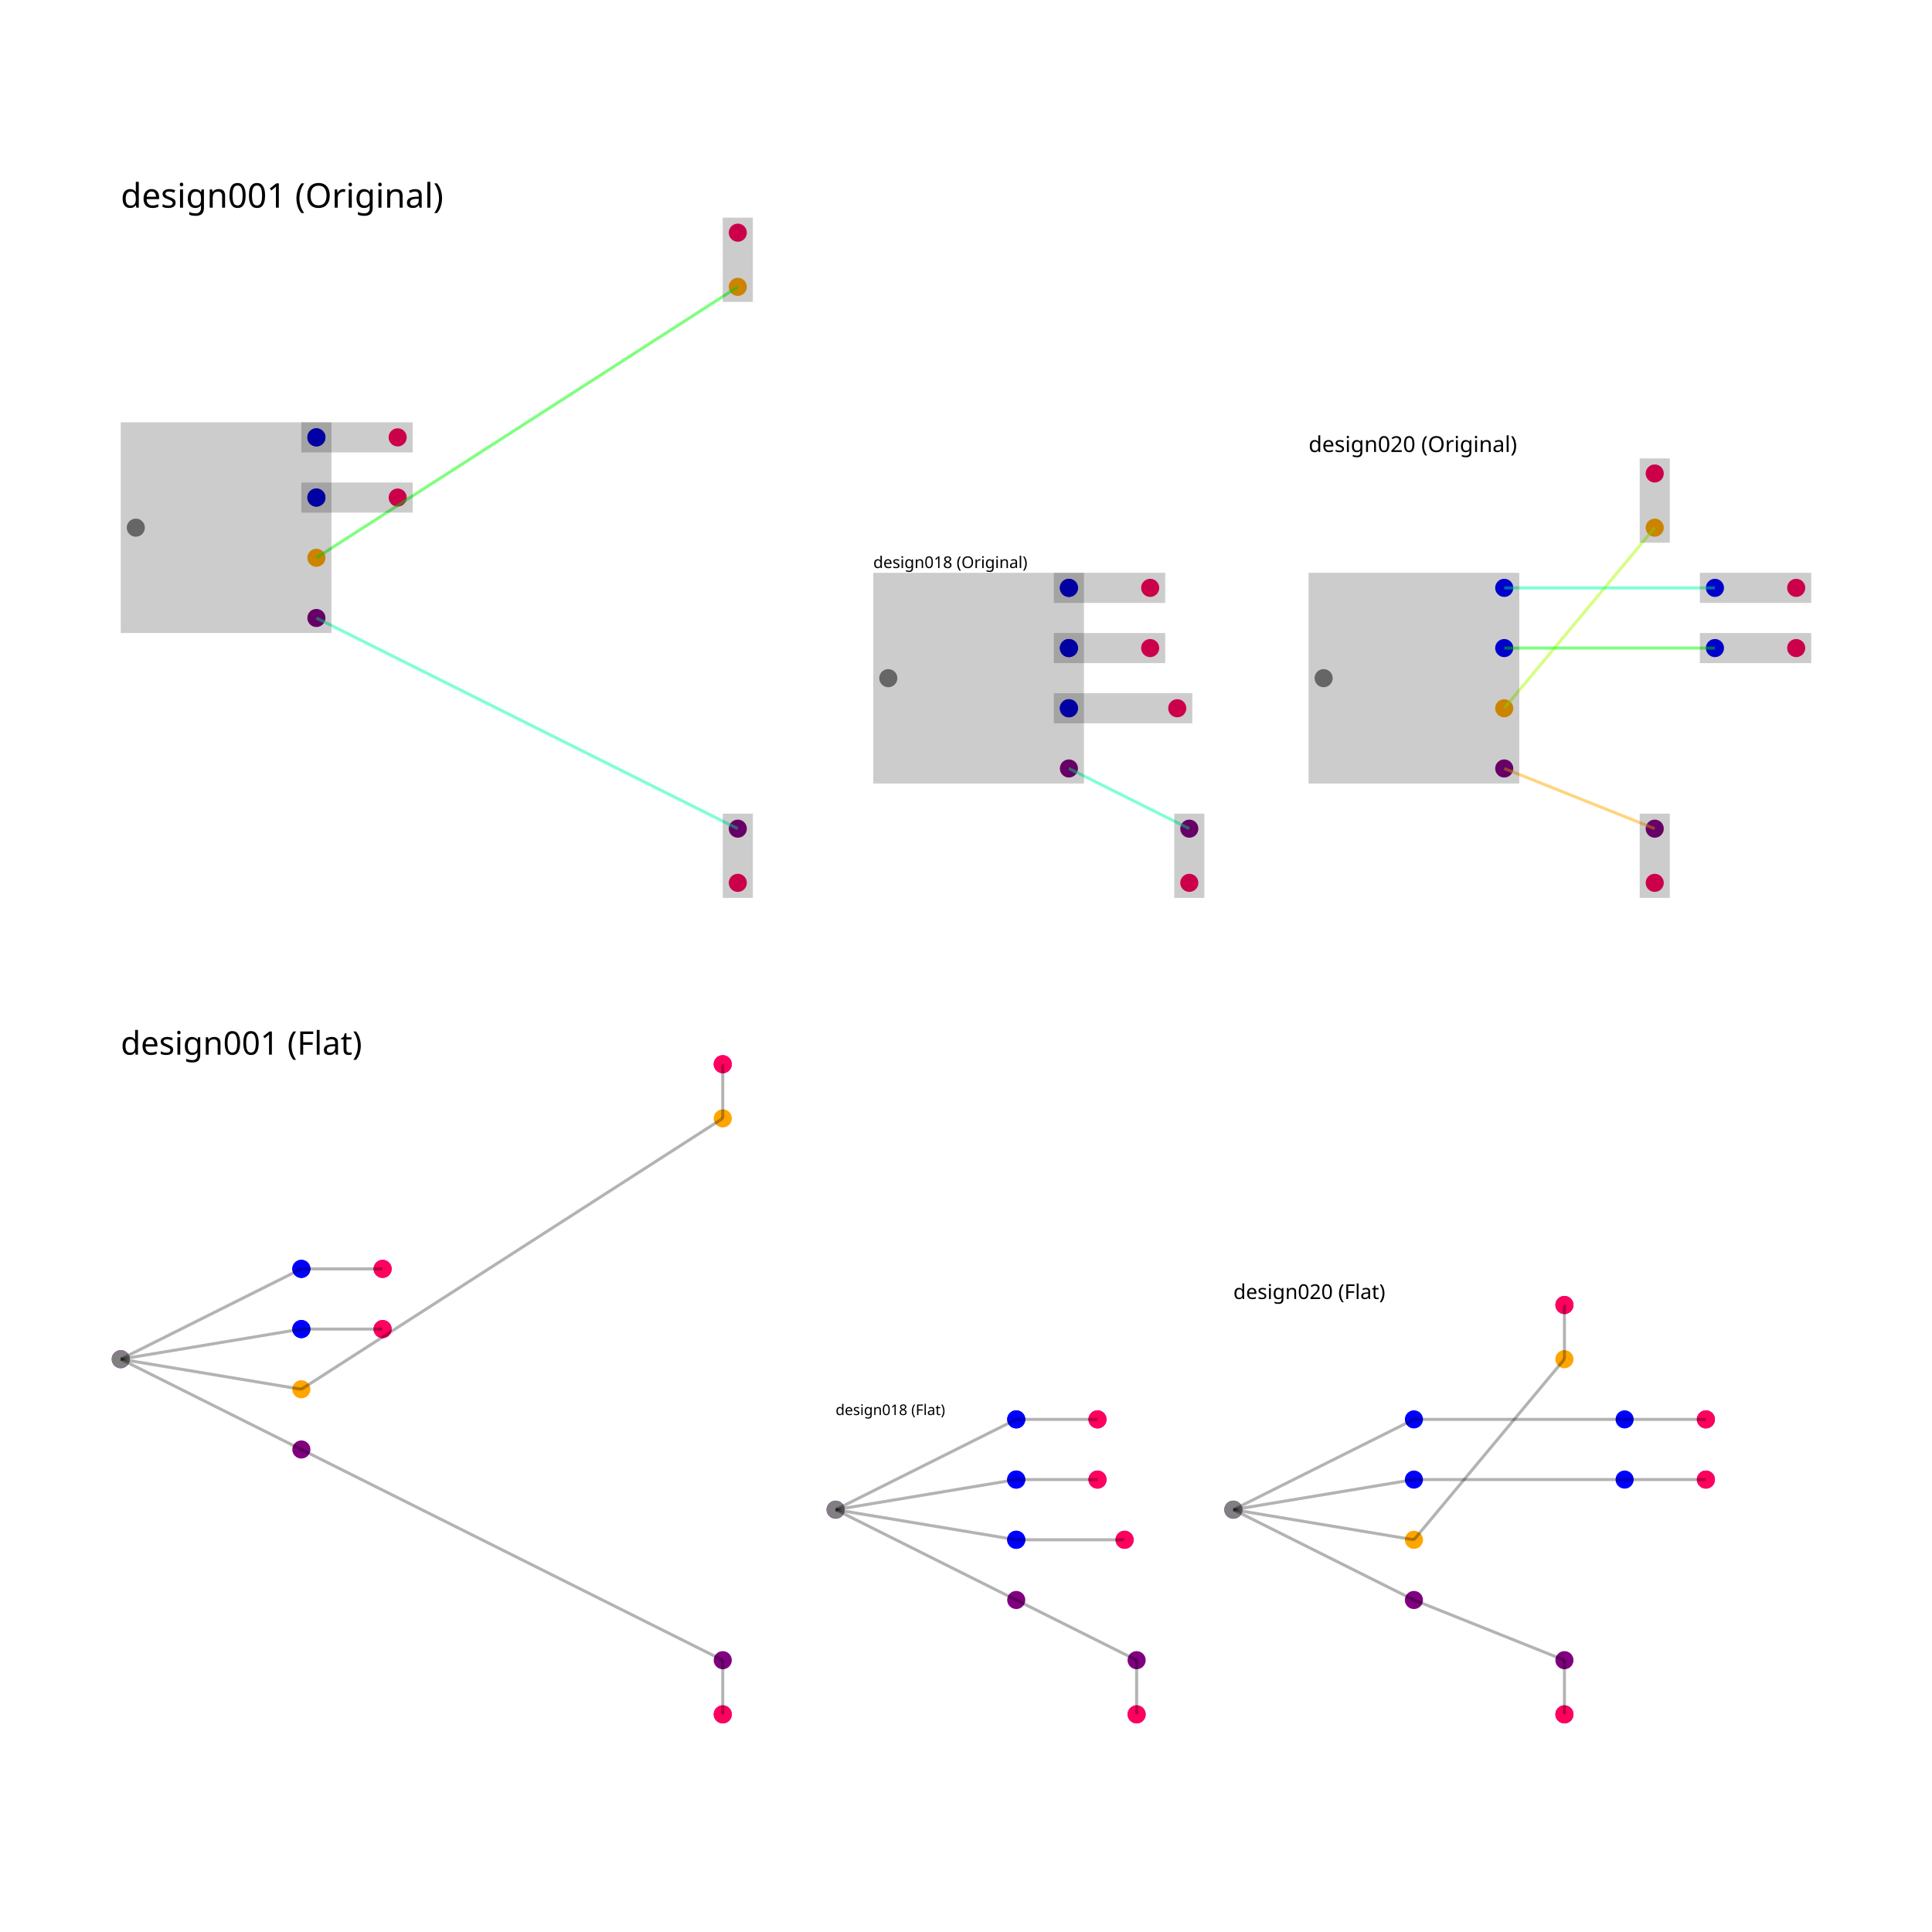
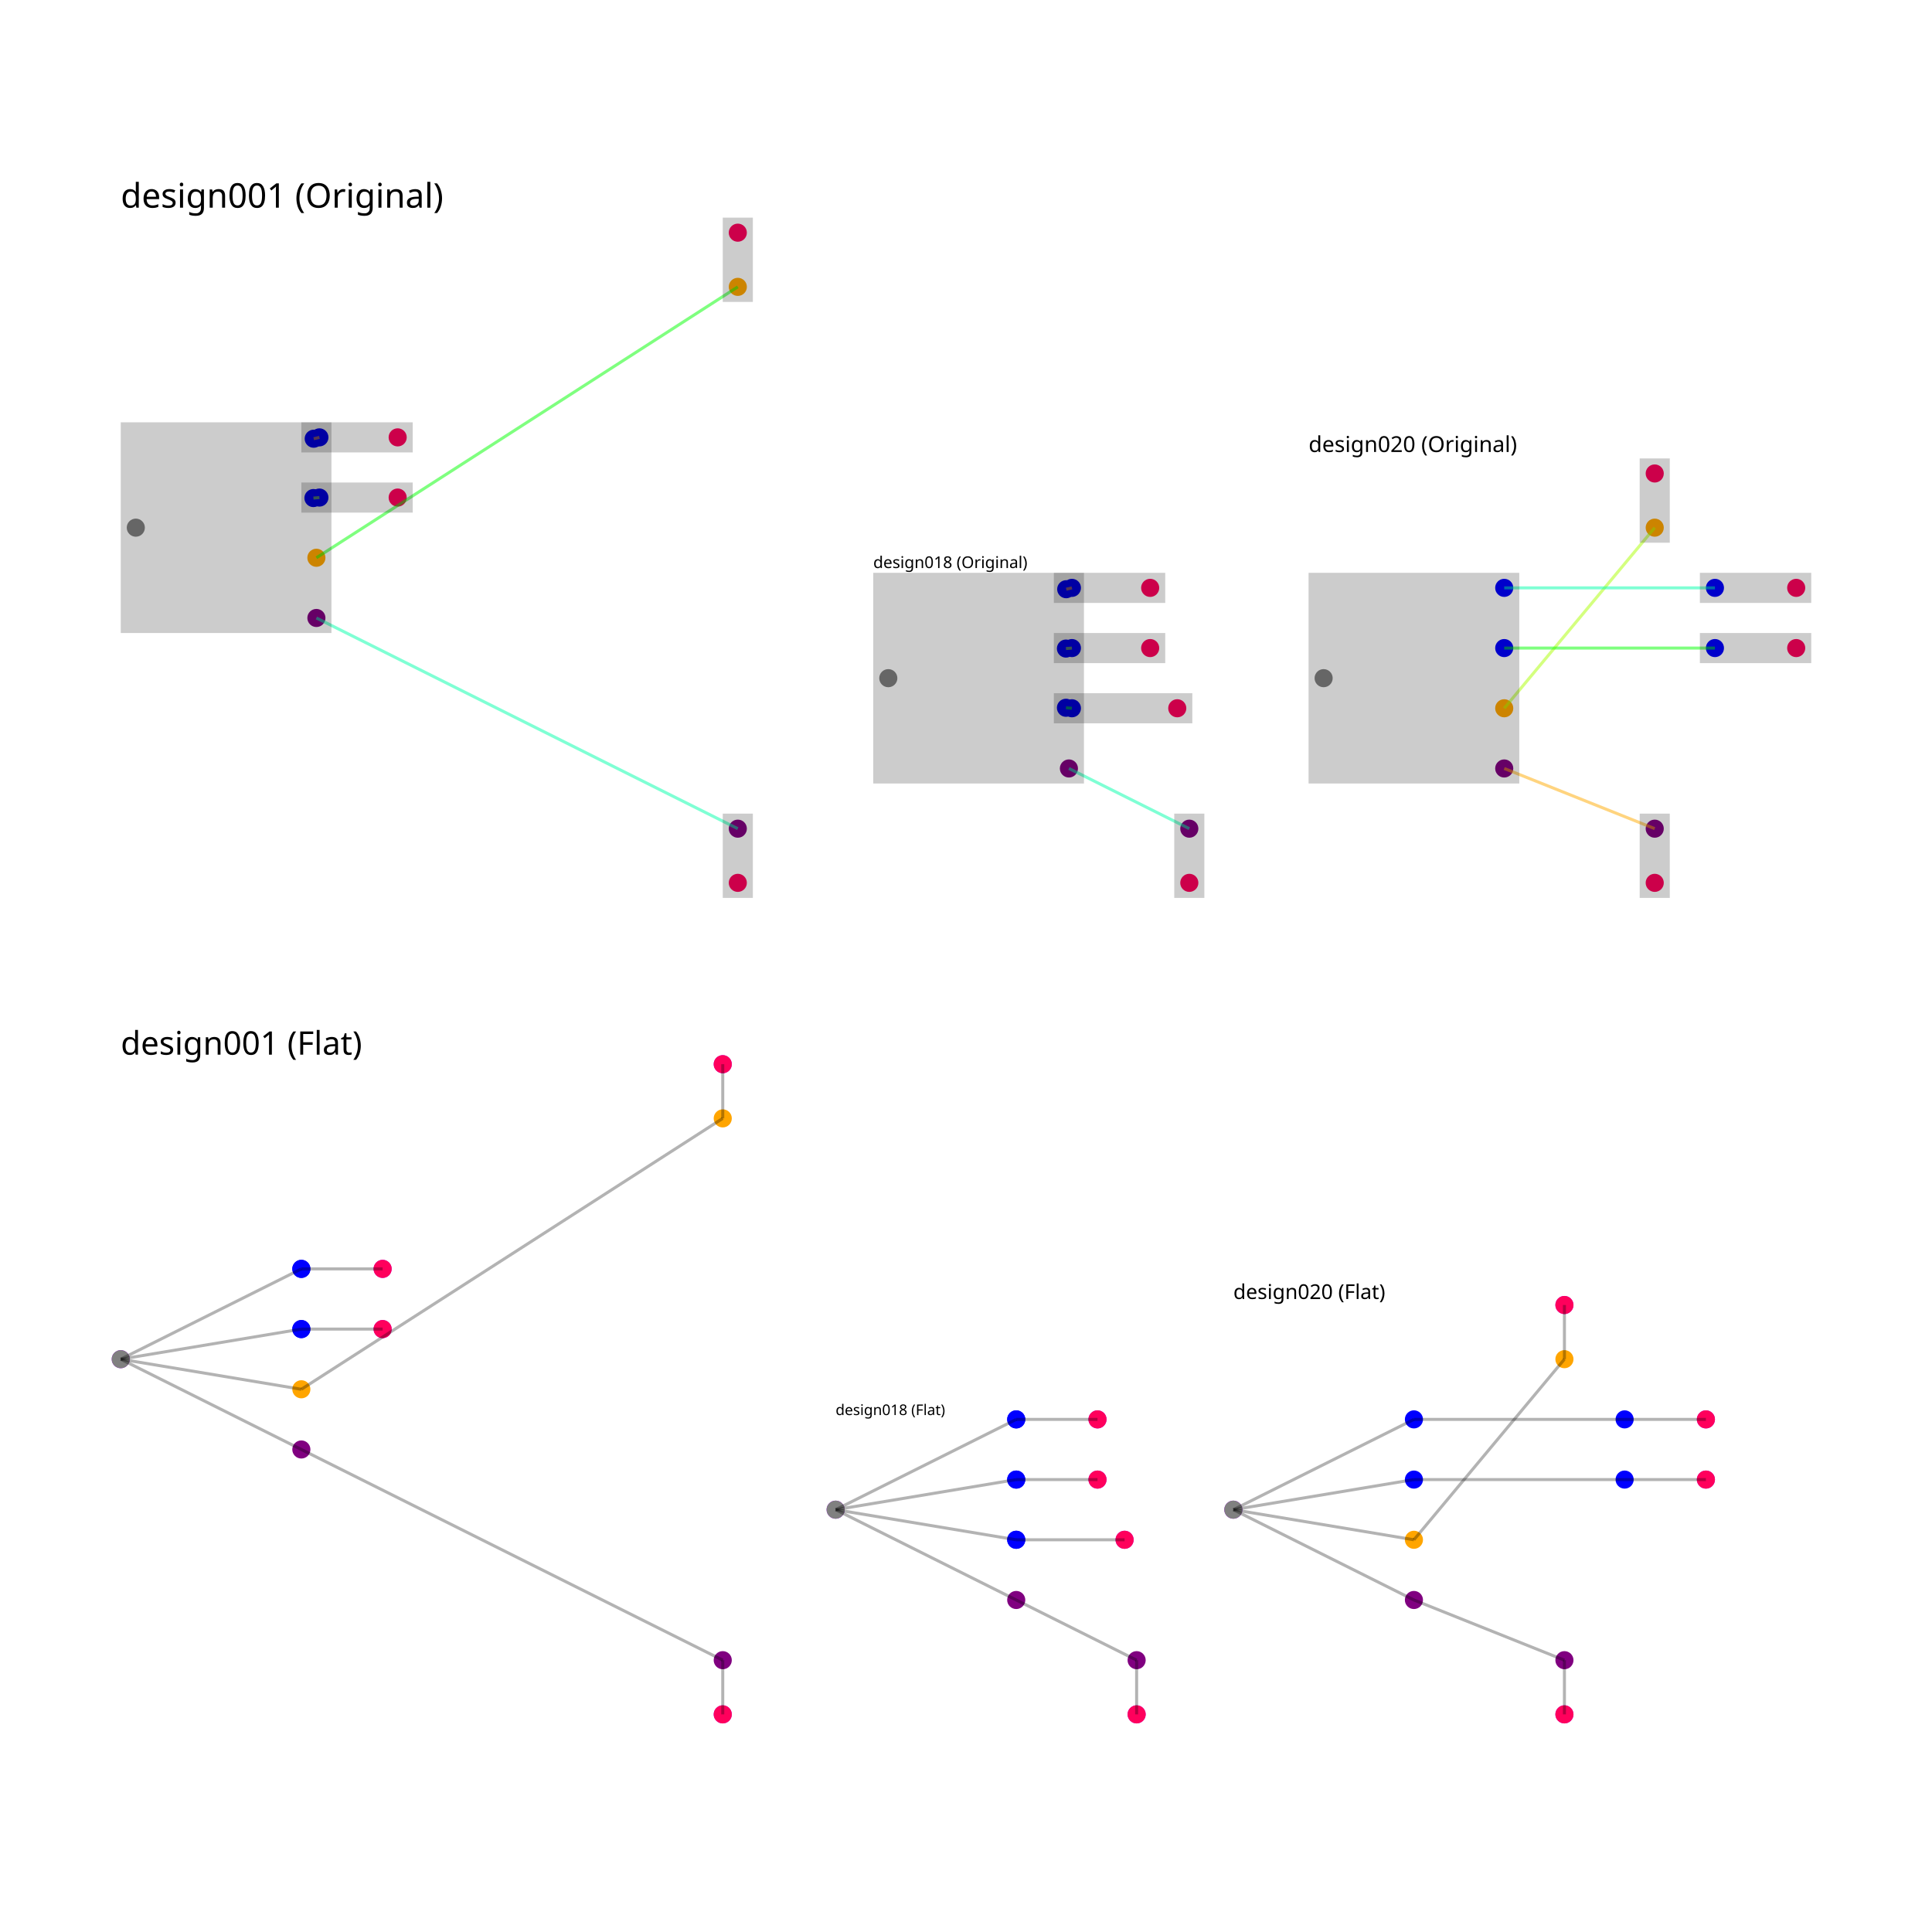
<svg xmlns="http://www.w3.org/2000/svg" width="640" height="640" viewBox="0 0 640 640">
  <rect width="100%" height="100%" fill="white" />
  <g>
    <circle data-type="point" data-label="schematic_component_0_center component_center center_schematic_component_0" data-x="0" data-y="0" cx="44.986" cy="174.796" r="3" fill="gray" />
  </g>
  <g>
-     <circle data-type="point" data-label="schematic_port_0 normal unnamedsubcircuit7_connectivity_net0" data-x="0.6000000000000001" data-y="0.30000000000000004" cx="104.812" cy="144.883" r="3" fill="blue" />
-   </g>
-   <g>
-     <circle data-type="point" data-label="schematic_port_1 normal unnamedsubcircuit7_connectivity_net1" data-x="0.6000000000000001" data-y="0.09999999999999998" cx="104.812" cy="164.825" r="3" fill="blue" />
-   </g>
-   <g>
-     <circle data-type="point" data-label="schematic_port_2 vcc unnamedsubcircuit7_connectivity_net2" data-x="0.6000000000000001" data-y="-0.10000000000000003" cx="104.812" cy="184.767" r="3" fill="orange" />
-   </g>
-   <g>
-     <circle data-type="point" data-label="schematic_port_3 gnd unnamedsubcircuit7_connectivity_net3" data-x="0.6000000000000001" data-y="-0.30000000000000004" cx="104.812" cy="204.71" r="3" fill="purple" />
+     <circle data-type="point" data-label="schematic_port_0 normal unnamedsubcircuit7_connectivity_net0" data-x="0.5910557280900008" data-y="0.2955278640450004" cx="103.92" cy="145.329" r="3" fill="blue" />
+   </g>
+   <g>
+     <circle data-type="point" data-label="schematic_net_label_2_pin normal unnamedsubcircuit7_connectivity_net0" data-x="0.61" data-y="0.3" cx="105.809" cy="144.883" r="3" fill="blue" />
+   </g>
+   <g>
+     <circle data-type="point" data-label="schematic_port_1 normal unnamedsubcircuit7_connectivity_net1" data-x="0.5901360607616786" data-y="0.09835601012694643" cx="103.828" cy="164.989" r="3" fill="blue" />
+   </g>
+   <g>
+     <circle data-type="point" data-label="schematic_net_label_3_pin normal unnamedsubcircuit7_connectivity_net1" data-x="0.61" data-y="0.1" cx="105.809" cy="164.825" r="3" fill="blue" />
+   </g>
+   <g>
+     <circle data-type="point" data-label="schematic_port_2 vcc unnamedsubcircuit7_connectivity_net2" data-x="0.6" data-y="-0.1" cx="104.812" cy="184.767" r="3" fill="orange" />
+   </g>
+   <g>
+     <circle data-type="point" data-label="schematic_port_3 gnd unnamedsubcircuit7_connectivity_net3" data-x="0.6" data-y="-0.3" cx="104.812" cy="204.71" r="3" fill="purple" />
  </g>
  <g>
    <circle data-type="point" data-label="schematic_net_label_0_pin gnd unnamedsubcircuit7_connectivity_net3" data-x="2" data-y="-1" cx="244.407" cy="274.507" r="3" fill="purple" />
  </g>
  <g>
    <circle data-type="point" data-label="schematic_net_label_0_center netlabel_center schematic_net_label_0_center" data-x="2" data-y="-1.18" cx="244.407" cy="292.455" r="3" fill="hsl(338.4, 100%, 50%, 1)" />
  </g>
  <g>
    <circle data-type="point" data-label="schematic_net_label_1_pin vcc unnamedsubcircuit7_connectivity_net2" data-x="2" data-y="0.8" cx="244.407" cy="95.028" r="3" fill="orange" />
  </g>
  <g>
    <circle data-type="point" data-label="schematic_net_label_1_center netlabel_center schematic_net_label_1_center" data-x="2" data-y="0.98" cx="244.407" cy="77.08" r="3" fill="hsl(338.4, 100%, 50%, 1)" />
  </g>
  <g>
-     <circle data-type="point" data-label="schematic_net_label_2_pin normal unnamedsubcircuit7_connectivity_net0" data-x="0.6000000000000001" data-y="0.30000000000000004" cx="104.812" cy="144.883" r="3" fill="blue" />
-   </g>
-   <g>
-     <circle data-type="point" data-label="schematic_net_label_2_center netlabel_center schematic_net_label_2_center" data-x="0.8700000000000001" data-y="0.30000000000000004" cx="131.734" cy="144.883" r="3" fill="hsl(338.4, 100%, 50%, 1)" />
-   </g>
-   <g>
-     <circle data-type="point" data-label="schematic_net_label_3_pin normal unnamedsubcircuit7_connectivity_net1" data-x="0.6000000000000001" data-y="0.09999999999999998" cx="104.812" cy="164.825" r="3" fill="blue" />
-   </g>
-   <g>
-     <circle data-type="point" data-label="schematic_net_label_3_center netlabel_center schematic_net_label_3_center" data-x="0.8700000000000001" data-y="0.09999999999999998" cx="131.734" cy="164.825" r="3" fill="hsl(338.4, 100%, 50%, 1)" />
+     <circle data-type="point" data-label="schematic_net_label_2_center netlabel_center schematic_net_label_2_center" data-x="0.87" data-y="0.3" cx="131.734" cy="144.883" r="3" fill="hsl(338.4, 100%, 50%, 1)" />
+   </g>
+   <g>
+     <circle data-type="point" data-label="schematic_net_label_3_center netlabel_center schematic_net_label_3_center" data-x="0.87" data-y="0.1" cx="131.734" cy="164.825" r="3" fill="hsl(338.4, 100%, 50%, 1)" />
  </g>
  <g>
    <circle data-type="point" data-label="schematic_component_0_center component_center center_schematic_component_0" data-x="2.4999999999999996" data-y="-0.4999999999999998" cx="294.262" cy="224.652" r="3" fill="gray" />
  </g>
  <g>
-     <circle data-type="point" data-label="schematic_port_0 normal unnamedsubcircuit674_connectivity_net0" data-x="3.0999999999999996" data-y="-0.19999999999999973" cx="354.089" cy="194.738" r="3" fill="blue" />
-   </g>
-   <g>
-     <circle data-type="point" data-label="schematic_port_1 normal unnamedsubcircuit674_connectivity_net1" data-x="3.0999999999999996" data-y="-0.3999999999999998" cx="354.089" cy="214.681" r="3" fill="blue" />
-   </g>
-   <g>
-     <circle data-type="point" data-label="schematic_port_2 normal unnamedsubcircuit674_connectivity_net2" data-x="3.0999999999999996" data-y="-0.5999999999999999" cx="354.089" cy="234.623" r="3" fill="blue" />
+     <circle data-type="point" data-label="schematic_port_0 normal unnamedsubcircuit674_connectivity_net0" data-x="3.0910557280900006" data-y="-0.20447213595499936" cx="353.197" cy="195.184" r="3" fill="blue" />
+   </g>
+   <g>
+     <circle data-type="point" data-label="schematic_net_label_1_pin normal unnamedsubcircuit674_connectivity_net0" data-x="3.1099999999999994" data-y="-0.1999999999999998" cx="355.086" cy="194.738" r="3" fill="blue" />
+   </g>
+   <g>
+     <circle data-type="point" data-label="schematic_port_1 normal unnamedsubcircuit674_connectivity_net1" data-x="3.090136060761678" data-y="-0.40164398987305333" cx="353.105" cy="214.845" r="3" fill="blue" />
+   </g>
+   <g>
+     <circle data-type="point" data-label="schematic_net_label_2_pin normal unnamedsubcircuit674_connectivity_net1" data-x="3.1099999999999994" data-y="-0.3999999999999998" cx="355.086" cy="214.681" r="3" fill="blue" />
+   </g>
+   <g>
+     <circle data-type="point" data-label="schematic_port_2 normal unnamedsubcircuit674_connectivity_net2" data-x="3.090136060761678" data-y="-0.5983560101269462" cx="353.105" cy="234.459" r="3" fill="blue" />
+   </g>
+   <g>
+     <circle data-type="point" data-label="schematic_net_label_3_pin normal unnamedsubcircuit674_connectivity_net2" data-x="3.1099999999999994" data-y="-0.5999999999999998" cx="355.086" cy="234.623" r="3" fill="blue" />
  </g>
  <g>
    <circle data-type="point" data-label="schematic_port_3 gnd unnamedsubcircuit674_connectivity_net3" data-x="3.0999999999999996" data-y="-0.7999999999999998" cx="354.089" cy="254.565" r="3" fill="purple" />
  </g>
  <g>
    <circle data-type="point" data-label="schematic_net_label_0_pin gnd unnamedsubcircuit674_connectivity_net3" data-x="3.4999999999999996" data-y="-0.9999999999999998" cx="393.973" cy="274.507" r="3" fill="purple" />
  </g>
  <g>
    <circle data-type="point" data-label="schematic_net_label_0_center netlabel_center schematic_net_label_0_center" data-x="3.4999999999999996" data-y="-1.1799999999999997" cx="393.973" cy="292.455" r="3" fill="hsl(338.4, 100%, 50%, 1)" />
  </g>
  <g>
-     <circle data-type="point" data-label="schematic_net_label_1_pin normal unnamedsubcircuit674_connectivity_net0" data-x="3.0999999999999996" data-y="-0.19999999999999973" cx="354.089" cy="194.738" r="3" fill="blue" />
-   </g>
-   <g>
-     <circle data-type="point" data-label="schematic_net_label_1_center netlabel_center schematic_net_label_1_center" data-x="3.3699999999999997" data-y="-0.19999999999999973" cx="381.01" cy="194.738" r="3" fill="hsl(338.4, 100%, 50%, 1)" />
-   </g>
-   <g>
-     <circle data-type="point" data-label="schematic_net_label_2_pin normal unnamedsubcircuit674_connectivity_net1" data-x="3.0999999999999996" data-y="-0.3999999999999998" cx="354.089" cy="214.681" r="3" fill="blue" />
+     <circle data-type="point" data-label="schematic_net_label_1_center netlabel_center schematic_net_label_1_center" data-x="3.3699999999999997" data-y="-0.1999999999999998" cx="381.01" cy="194.738" r="3" fill="hsl(338.4, 100%, 50%, 1)" />
  </g>
  <g>
    <circle data-type="point" data-label="schematic_net_label_2_center netlabel_center schematic_net_label_2_center" data-x="3.3699999999999997" data-y="-0.3999999999999998" cx="381.01" cy="214.681" r="3" fill="hsl(338.4, 100%, 50%, 1)" />
  </g>
  <g>
-     <circle data-type="point" data-label="schematic_net_label_3_pin normal unnamedsubcircuit674_connectivity_net2" data-x="3.0999999999999996" data-y="-0.5999999999999999" cx="354.089" cy="234.623" r="3" fill="blue" />
-   </g>
-   <g>
-     <circle data-type="point" data-label="schematic_net_label_3_center netlabel_center schematic_net_label_3_center" data-x="3.4599999999999995" data-y="-0.5999999999999999" cx="389.984" cy="234.623" r="3" fill="hsl(338.4, 100%, 50%, 1)" />
+     <circle data-type="point" data-label="schematic_net_label_3_center netlabel_center schematic_net_label_3_center" data-x="3.4599999999999995" data-y="-0.5999999999999998" cx="389.984" cy="234.623" r="3" fill="hsl(338.4, 100%, 50%, 1)" />
  </g>
  <g>
    <circle data-type="point" data-label="schematic_component_0_center component_center center_schematic_component_0" data-x="3.946249999999999" data-y="-0.4999999999999998" cx="438.469" cy="224.652" r="3" fill="gray" />
  </g>
  <g>
    <circle data-type="point" data-label="schematic_port_0 gnd unnamedsubcircuit775_connectivity_net3" data-x="4.546249999999999" data-y="-0.7999999999999998" cx="498.295" cy="254.565" r="3" fill="purple" />
  </g>
  <g>
-     <circle data-type="point" data-label="schematic_port_1 vcc unnamedsubcircuit775_connectivity_net2" data-x="4.546249999999999" data-y="-0.5999999999999999" cx="498.295" cy="234.623" r="3" fill="orange" />
+     <circle data-type="point" data-label="schematic_port_1 vcc unnamedsubcircuit775_connectivity_net2" data-x="4.546249999999999" data-y="-0.5999999999999998" cx="498.295" cy="234.623" r="3" fill="orange" />
  </g>
  <g>
    <circle data-type="point" data-label="schematic_port_2 normal unnamedsubcircuit775_connectivity_net1" data-x="4.546249999999999" data-y="-0.3999999999999998" cx="498.295" cy="214.681" r="3" fill="blue" />
  </g>
  <g>
-     <circle data-type="point" data-label="schematic_port_3 normal unnamedsubcircuit775_connectivity_net0" data-x="4.546249999999999" data-y="-0.19999999999999973" cx="498.295" cy="194.738" r="3" fill="blue" />
+     <circle data-type="point" data-label="schematic_port_3 normal unnamedsubcircuit775_connectivity_net0" data-x="4.546249999999999" data-y="-0.1999999999999998" cx="498.295" cy="194.738" r="3" fill="blue" />
  </g>
  <g>
    <circle data-type="point" data-label="schematic_net_label_0_pin normal unnamedsubcircuit775_connectivity_net0" data-x="5.246249999999999" data-y="-0.1999999999999998" cx="568.093" cy="194.738" r="3" fill="blue" />
  </g>
  <g>
    <circle data-type="point" data-label="schematic_net_label_0_center netlabel_center schematic_net_label_0_center" data-x="5.516249999999999" data-y="-0.1999999999999998" cx="595.014" cy="194.738" r="3" fill="hsl(338.4, 100%, 50%, 1)" />
  </g>
  <g>
    <circle data-type="point" data-label="schematic_net_label_1_pin normal unnamedsubcircuit775_connectivity_net1" data-x="5.246249999999999" data-y="-0.3999999999999998" cx="568.093" cy="214.681" r="3" fill="blue" />
  </g>
  <g>
    <circle data-type="point" data-label="schematic_net_label_1_center netlabel_center schematic_net_label_1_center" data-x="5.516249999999999" data-y="-0.3999999999999998" cx="595.014" cy="214.681" r="3" fill="hsl(338.4, 100%, 50%, 1)" />
  </g>
  <g>
    <circle data-type="point" data-label="schematic_net_label_2_pin vcc unnamedsubcircuit775_connectivity_net2" data-x="5.046249999999999" data-y="2.220446049250313e-16" cx="548.15" cy="174.796" r="3" fill="orange" />
  </g>
  <g>
-     <circle data-type="point" data-label="schematic_net_label_2_center netlabel_center schematic_net_label_2_center" data-x="5.046249999999999" data-y="0.18000000000000016" cx="548.15" cy="156.848" r="3" fill="hsl(338.4, 100%, 50%, 1)" />
+     <circle data-type="point" data-label="schematic_net_label_2_center netlabel_center schematic_net_label_2_center" data-x="5.046249999999999" data-y="0.18000000000000027" cx="548.15" cy="156.848" r="3" fill="hsl(338.4, 100%, 50%, 1)" />
  </g>
  <g>
    <circle data-type="point" data-label="schematic_net_label_3_pin gnd unnamedsubcircuit775_connectivity_net3" data-x="5.046249999999999" data-y="-0.9999999999999998" cx="548.15" cy="274.507" r="3" fill="purple" />
  </g>
  <g>
    <circle data-type="point" data-label="schematic_net_label_3_center netlabel_center schematic_net_label_3_center" data-x="5.046249999999999" data-y="-1.1799999999999997" cx="548.15" cy="292.455" r="3" fill="hsl(338.4, 100%, 50%, 1)" />
  </g>
  <g>
    <circle data-type="point" data-label="schematic_component_0" data-x="-0.04999999999999999" data-y="-2.7624999999999997" cx="40" cy="450.247" r="3" fill="hsl(280.8, 100%, 50%, 1)" />
  </g>
  <g>
    <circle data-type="point" data-label="schematic_net_label_0" data-x="1.95" data-y="-3.9425" cx="239.421" cy="567.906" r="3" fill="hsl(280.8, 100%, 50%, 1)" />
  </g>
  <g>
    <circle data-type="point" data-label="schematic_net_label_1" data-x="1.95" data-y="-1.7824999999999998" cx="239.421" cy="352.531" r="3" fill="hsl(280.8, 100%, 50%, 1)" />
  </g>
  <g>
    <circle data-type="point" data-label="schematic_net_label_2" data-x="0.8200000000000001" data-y="-2.4624999999999995" cx="126.748" cy="420.334" r="3" fill="hsl(280.8, 100%, 50%, 1)" />
  </g>
  <g>
    <circle data-type="point" data-label="schematic_net_label_3" data-x="0.8200000000000001" data-y="-2.6624999999999996" cx="126.748" cy="440.276" r="3" fill="hsl(280.8, 100%, 50%, 1)" />
  </g>
  <g>
    <circle data-type="point" data-label="schematic_component_0-schematic_component_0_center" data-x="-0.04999999999999999" data-y="-2.7624999999999997" cx="40" cy="450.247" r="3" fill="gray" />
  </g>
  <g>
    <circle data-type="point" data-label="schematic_component_0-schematic_port_0" data-x="0.55" data-y="-2.4624999999999995" cx="99.826" cy="420.334" r="3" fill="blue" />
  </g>
  <g>
    <circle data-type="point" data-label="schematic_component_0-schematic_port_1" data-x="0.55" data-y="-2.6624999999999996" cx="99.826" cy="440.276" r="3" fill="blue" />
  </g>
  <g>
    <circle data-type="point" data-label="schematic_component_0-schematic_port_2" data-x="0.55" data-y="-2.8625" cx="99.826" cy="460.218" r="3" fill="orange" />
  </g>
  <g>
    <circle data-type="point" data-label="schematic_component_0-schematic_port_3" data-x="0.55" data-y="-3.0625" cx="99.826" cy="480.16" r="3" fill="purple" />
  </g>
  <g>
    <circle data-type="point" data-label="schematic_net_label_0-schematic_net_label_0_pin" data-x="1.95" data-y="-3.7624999999999997" cx="239.421" cy="549.958" r="3" fill="purple" />
  </g>
  <g>
    <circle data-type="point" data-label="schematic_net_label_0-schematic_net_label_0_center" data-x="1.95" data-y="-3.9425" cx="239.421" cy="567.906" r="3" fill="hsl(338.4, 100%, 50%, 1)" />
  </g>
  <g>
    <circle data-type="point" data-label="schematic_net_label_1-schematic_net_label_1_pin" data-x="1.95" data-y="-1.9624999999999997" cx="239.421" cy="370.479" r="3" fill="orange" />
  </g>
  <g>
    <circle data-type="point" data-label="schematic_net_label_1-schematic_net_label_1_center" data-x="1.95" data-y="-1.7824999999999998" cx="239.421" cy="352.531" r="3" fill="hsl(338.4, 100%, 50%, 1)" />
  </g>
  <g>
    <circle data-type="point" data-label="schematic_net_label_2-schematic_net_label_2_pin" data-x="0.55" data-y="-2.4624999999999995" cx="99.826" cy="420.334" r="3" fill="blue" />
  </g>
  <g>
    <circle data-type="point" data-label="schematic_net_label_2-schematic_net_label_2_center" data-x="0.8200000000000001" data-y="-2.4624999999999995" cx="126.748" cy="420.334" r="3" fill="hsl(338.4, 100%, 50%, 1)" />
  </g>
  <g>
    <circle data-type="point" data-label="schematic_net_label_3-schematic_net_label_3_pin" data-x="0.55" data-y="-2.6624999999999996" cx="99.826" cy="440.276" r="3" fill="blue" />
  </g>
  <g>
    <circle data-type="point" data-label="schematic_net_label_3-schematic_net_label_3_center" data-x="0.8200000000000001" data-y="-2.6624999999999996" cx="126.748" cy="440.276" r="3" fill="hsl(338.4, 100%, 50%, 1)" />
  </g>
  <g>
    <circle data-type="point" data-label="schematic_component_0" data-x="2.325" data-y="-3.2624999999999997" cx="276.813" cy="500.102" r="3" fill="hsl(280.8, 100%, 50%, 1)" />
  </g>
  <g>
    <circle data-type="point" data-label="schematic_net_label_0" data-x="3.325" data-y="-3.9425" cx="376.523" cy="567.906" r="3" fill="hsl(280.8, 100%, 50%, 1)" />
  </g>
  <g>
    <circle data-type="point" data-label="schematic_net_label_1" data-x="3.1950000000000003" data-y="-2.9624999999999995" cx="363.561" cy="470.189" r="3" fill="hsl(280.8, 100%, 50%, 1)" />
  </g>
  <g>
    <circle data-type="point" data-label="schematic_net_label_2" data-x="3.1950000000000003" data-y="-3.1624999999999996" cx="363.561" cy="490.131" r="3" fill="hsl(280.8, 100%, 50%, 1)" />
  </g>
  <g>
    <circle data-type="point" data-label="schematic_net_label_3" data-x="3.285" data-y="-3.3625" cx="372.535" cy="510.073" r="3" fill="hsl(280.8, 100%, 50%, 1)" />
  </g>
  <g>
    <circle data-type="point" data-label="schematic_component_0-schematic_component_0_center" data-x="2.325" data-y="-3.2624999999999997" cx="276.813" cy="500.102" r="3" fill="gray" />
  </g>
  <g>
    <circle data-type="point" data-label="schematic_component_0-schematic_port_0" data-x="2.9250000000000003" data-y="-2.9624999999999995" cx="336.639" cy="470.189" r="3" fill="blue" />
  </g>
  <g>
    <circle data-type="point" data-label="schematic_component_0-schematic_port_1" data-x="2.9250000000000003" data-y="-3.1624999999999996" cx="336.639" cy="490.131" r="3" fill="blue" />
  </g>
  <g>
    <circle data-type="point" data-label="schematic_component_0-schematic_port_2" data-x="2.9250000000000003" data-y="-3.3625" cx="336.639" cy="510.073" r="3" fill="blue" />
  </g>
  <g>
    <circle data-type="point" data-label="schematic_component_0-schematic_port_3" data-x="2.9250000000000003" data-y="-3.5625" cx="336.639" cy="530.016" r="3" fill="purple" />
  </g>
  <g>
    <circle data-type="point" data-label="schematic_net_label_0-schematic_net_label_0_pin" data-x="3.325" data-y="-3.7624999999999997" cx="376.523" cy="549.958" r="3" fill="purple" />
  </g>
  <g>
    <circle data-type="point" data-label="schematic_net_label_0-schematic_net_label_0_center" data-x="3.325" data-y="-3.9425" cx="376.523" cy="567.906" r="3" fill="hsl(338.4, 100%, 50%, 1)" />
  </g>
  <g>
    <circle data-type="point" data-label="schematic_net_label_1-schematic_net_label_1_pin" data-x="2.9250000000000003" data-y="-2.9624999999999995" cx="336.639" cy="470.189" r="3" fill="blue" />
  </g>
  <g>
    <circle data-type="point" data-label="schematic_net_label_1-schematic_net_label_1_center" data-x="3.1950000000000003" data-y="-2.9624999999999995" cx="363.561" cy="470.189" r="3" fill="hsl(338.4, 100%, 50%, 1)" />
  </g>
  <g>
    <circle data-type="point" data-label="schematic_net_label_2-schematic_net_label_2_pin" data-x="2.9250000000000003" data-y="-3.1624999999999996" cx="336.639" cy="490.131" r="3" fill="blue" />
  </g>
  <g>
    <circle data-type="point" data-label="schematic_net_label_2-schematic_net_label_2_center" data-x="3.1950000000000003" data-y="-3.1624999999999996" cx="363.561" cy="490.131" r="3" fill="hsl(338.4, 100%, 50%, 1)" />
  </g>
  <g>
    <circle data-type="point" data-label="schematic_net_label_3-schematic_net_label_3_pin" data-x="2.9250000000000003" data-y="-3.3625" cx="336.639" cy="510.073" r="3" fill="blue" />
  </g>
  <g>
    <circle data-type="point" data-label="schematic_net_label_3-schematic_net_label_3_center" data-x="3.285" data-y="-3.3625" cx="372.535" cy="510.073" r="3" fill="hsl(338.4, 100%, 50%, 1)" />
  </g>
  <g>
    <circle data-type="point" data-label="schematic_component_0" data-x="3.64625" data-y="-3.2624999999999997" cx="408.556" cy="500.102" r="3" fill="hsl(280.8, 100%, 50%, 1)" />
  </g>
  <g>
    <circle data-type="point" data-label="schematic_net_label_0" data-x="5.2162500000000005" data-y="-2.9625" cx="565.101" cy="470.189" r="3" fill="hsl(280.8, 100%, 50%, 1)" />
  </g>
  <g>
    <circle data-type="point" data-label="schematic_net_label_1" data-x="5.2162500000000005" data-y="-3.1624999999999996" cx="565.101" cy="490.131" r="3" fill="hsl(280.8, 100%, 50%, 1)" />
  </g>
  <g>
    <circle data-type="point" data-label="schematic_net_label_2" data-x="4.746250000000001" data-y="-2.5824999999999996" cx="518.237" cy="432.299" r="3" fill="hsl(280.8, 100%, 50%, 1)" />
  </g>
  <g>
    <circle data-type="point" data-label="schematic_net_label_3" data-x="4.746250000000001" data-y="-3.9425" cx="518.237" cy="567.906" r="3" fill="hsl(280.8, 100%, 50%, 1)" />
  </g>
  <g>
    <circle data-type="point" data-label="schematic_component_0-schematic_component_0_center" data-x="3.64625" data-y="-3.2624999999999997" cx="408.556" cy="500.102" r="3" fill="gray" />
  </g>
  <g>
    <circle data-type="point" data-label="schematic_component_0-schematic_port_0" data-x="4.246250000000001" data-y="-3.5625" cx="468.382" cy="530.016" r="3" fill="purple" />
  </g>
  <g>
    <circle data-type="point" data-label="schematic_component_0-schematic_port_1" data-x="4.246250000000001" data-y="-3.3625" cx="468.382" cy="510.073" r="3" fill="orange" />
  </g>
  <g>
    <circle data-type="point" data-label="schematic_component_0-schematic_port_2" data-x="4.246250000000001" data-y="-3.1624999999999996" cx="468.382" cy="490.131" r="3" fill="blue" />
  </g>
  <g>
    <circle data-type="point" data-label="schematic_component_0-schematic_port_3" data-x="4.246250000000001" data-y="-2.9624999999999995" cx="468.382" cy="470.189" r="3" fill="blue" />
  </g>
  <g>
    <circle data-type="point" data-label="schematic_net_label_0-schematic_net_label_0_pin" data-x="4.94625" data-y="-2.9625" cx="538.179" cy="470.189" r="3" fill="blue" />
  </g>
  <g>
    <circle data-type="point" data-label="schematic_net_label_0-schematic_net_label_0_center" data-x="5.2162500000000005" data-y="-2.9625" cx="565.101" cy="470.189" r="3" fill="hsl(338.4, 100%, 50%, 1)" />
  </g>
  <g>
    <circle data-type="point" data-label="schematic_net_label_1-schematic_net_label_1_pin" data-x="4.94625" data-y="-3.1624999999999996" cx="538.179" cy="490.131" r="3" fill="blue" />
  </g>
  <g>
    <circle data-type="point" data-label="schematic_net_label_1-schematic_net_label_1_center" data-x="5.2162500000000005" data-y="-3.1624999999999996" cx="565.101" cy="490.131" r="3" fill="hsl(338.4, 100%, 50%, 1)" />
  </g>
  <g>
    <circle data-type="point" data-label="schematic_net_label_2-schematic_net_label_2_pin" data-x="4.746250000000001" data-y="-2.7624999999999997" cx="518.237" cy="450.247" r="3" fill="orange" />
  </g>
  <g>
    <circle data-type="point" data-label="schematic_net_label_2-schematic_net_label_2_center" data-x="4.746250000000001" data-y="-2.5824999999999996" cx="518.237" cy="432.299" r="3" fill="hsl(338.4, 100%, 50%, 1)" />
  </g>
  <g>
    <circle data-type="point" data-label="schematic_net_label_3-schematic_net_label_3_pin" data-x="4.746250000000001" data-y="-3.7624999999999997" cx="518.237" cy="549.958" r="3" fill="purple" />
  </g>
  <g>
    <circle data-type="point" data-label="schematic_net_label_3-schematic_net_label_3_center" data-x="4.746250000000001" data-y="-3.9425" cx="518.237" cy="567.906" r="3" fill="hsl(338.4, 100%, 50%, 1)" />
  </g>
  <g>
-     <polyline data-points="0.6000000000000001,0.30000000000000004 0.6000000000000001,0.30000000000000004" data-type="line" data-label="" points="104.812,144.883 104.812,144.883" fill="none" stroke="hsl(40, 100%, 50%, 0.5)" stroke-width="1" />
-   </g>
-   <g>
-     <polyline data-points="0.6000000000000001,0.09999999999999998 0.6000000000000001,0.09999999999999998" data-type="line" data-label="" points="104.812,164.825 104.812,164.825" fill="none" stroke="hsl(80, 100%, 50%, 0.5)" stroke-width="1" />
-   </g>
-   <g>
-     <polyline data-points="0.6000000000000001,-0.10000000000000003 2,0.8" data-type="line" data-label="" points="104.812,184.767 244.407,95.028" fill="none" stroke="hsl(120, 100%, 50%, 0.5)" stroke-width="1" />
-   </g>
-   <g>
-     <polyline data-points="0.6000000000000001,-0.30000000000000004 2,-1" data-type="line" data-label="" points="104.812,204.71 244.407,274.507" fill="none" stroke="hsl(160, 100%, 50%, 0.5)" stroke-width="1" />
-   </g>
-   <g>
-     <polyline data-points="3.0999999999999996,-0.19999999999999973 3.0999999999999996,-0.19999999999999973" data-type="line" data-label="" points="354.089,194.738 354.089,194.738" fill="none" stroke="hsl(40, 100%, 50%, 0.5)" stroke-width="1" />
-   </g>
-   <g>
-     <polyline data-points="3.0999999999999996,-0.3999999999999998 3.0999999999999996,-0.3999999999999998" data-type="line" data-label="" points="354.089,214.681 354.089,214.681" fill="none" stroke="hsl(80, 100%, 50%, 0.5)" stroke-width="1" />
-   </g>
-   <g>
-     <polyline data-points="3.0999999999999996,-0.5999999999999999 3.0999999999999996,-0.5999999999999999" data-type="line" data-label="" points="354.089,234.623 354.089,234.623" fill="none" stroke="hsl(120, 100%, 50%, 0.5)" stroke-width="1" />
+     <polyline data-points="0.5910557280900008,0.2955278640450004 0.61,0.3" data-type="line" data-label="" points="103.92,145.329 105.809,144.883" fill="none" stroke="hsl(40, 100%, 50%, 0.5)" stroke-width="1" />
+   </g>
+   <g>
+     <polyline data-points="0.5901360607616786,0.09835601012694643 0.61,0.1" data-type="line" data-label="" points="103.828,164.989 105.809,164.825" fill="none" stroke="hsl(80, 100%, 50%, 0.5)" stroke-width="1" />
+   </g>
+   <g>
+     <polyline data-points="0.6,-0.1 2,0.8" data-type="line" data-label="" points="104.812,184.767 244.407,95.028" fill="none" stroke="hsl(120, 100%, 50%, 0.5)" stroke-width="1" />
+   </g>
+   <g>
+     <polyline data-points="0.6,-0.3 2,-1" data-type="line" data-label="" points="104.812,204.71 244.407,274.507" fill="none" stroke="hsl(160, 100%, 50%, 0.5)" stroke-width="1" />
+   </g>
+   <g>
+     <polyline data-points="3.0910557280900006,-0.20447213595499936 3.1099999999999994,-0.1999999999999998" data-type="line" data-label="" points="353.197,195.184 355.086,194.738" fill="none" stroke="hsl(40, 100%, 50%, 0.5)" stroke-width="1" />
+   </g>
+   <g>
+     <polyline data-points="3.090136060761678,-0.40164398987305333 3.1099999999999994,-0.3999999999999998" data-type="line" data-label="" points="353.105,214.845 355.086,214.681" fill="none" stroke="hsl(80, 100%, 50%, 0.5)" stroke-width="1" />
+   </g>
+   <g>
+     <polyline data-points="3.090136060761678,-0.5983560101269462 3.1099999999999994,-0.5999999999999998" data-type="line" data-label="" points="353.105,234.459 355.086,234.623" fill="none" stroke="hsl(120, 100%, 50%, 0.5)" stroke-width="1" />
  </g>
  <g>
    <polyline data-points="3.0999999999999996,-0.7999999999999998 3.4999999999999996,-0.9999999999999998" data-type="line" data-label="" points="354.089,254.565 393.973,274.507" fill="none" stroke="hsl(160, 100%, 50%, 0.5)" stroke-width="1" />
  </g>
  <g>
    <polyline data-points="4.546249999999999,-0.7999999999999998 5.046249999999999,-0.9999999999999998" data-type="line" data-label="" points="498.295,254.565 548.15,274.507" fill="none" stroke="hsl(40, 100%, 50%, 0.5)" stroke-width="1" />
  </g>
  <g>
-     <polyline data-points="4.546249999999999,-0.5999999999999999 5.046249999999999,2.220446049250313e-16" data-type="line" data-label="" points="498.295,234.623 548.15,174.796" fill="none" stroke="hsl(80, 100%, 50%, 0.5)" stroke-width="1" />
+     <polyline data-points="4.546249999999999,-0.5999999999999998 5.046249999999999,2.220446049250313e-16" data-type="line" data-label="" points="498.295,234.623 548.15,174.796" fill="none" stroke="hsl(80, 100%, 50%, 0.5)" stroke-width="1" />
  </g>
  <g>
    <polyline data-points="4.546249999999999,-0.3999999999999998 5.246249999999999,-0.3999999999999998" data-type="line" data-label="" points="498.295,214.681 568.093,214.681" fill="none" stroke="hsl(120, 100%, 50%, 0.5)" stroke-width="1" />
  </g>
  <g>
-     <polyline data-points="4.546249999999999,-0.19999999999999973 5.246249999999999,-0.1999999999999998" data-type="line" data-label="" points="498.295,194.738 568.093,194.738" fill="none" stroke="hsl(160, 100%, 50%, 0.5)" stroke-width="1" />
+     <polyline data-points="4.546249999999999,-0.1999999999999998 5.246249999999999,-0.1999999999999998" data-type="line" data-label="" points="498.295,194.738 568.093,194.738" fill="none" stroke="hsl(160, 100%, 50%, 0.5)" stroke-width="1" />
  </g>
  <g>
    <polyline data-points="0.55,-2.4624999999999995 0.55,-2.4624999999999995" data-type="line" data-label="" points="99.826,420.334 99.826,420.334" fill="none" stroke="rgba(0,0,0,0.3)" stroke-width="1" />
  </g>
  <g>
    <polyline data-points="0.55,-2.6624999999999996 0.55,-2.6624999999999996" data-type="line" data-label="" points="99.826,440.276 99.826,440.276" fill="none" stroke="rgba(0,0,0,0.3)" stroke-width="1" />
  </g>
  <g>
    <polyline data-points="0.55,-2.8625 1.95,-1.9624999999999997" data-type="line" data-label="" points="99.826,460.218 239.421,370.479" fill="none" stroke="rgba(0,0,0,0.3)" stroke-width="1" />
  </g>
  <g>
    <polyline data-points="0.55,-3.0625 1.95,-3.7624999999999997" data-type="line" data-label="" points="99.826,480.16 239.421,549.958" fill="none" stroke="rgba(0,0,0,0.3)" stroke-width="1" />
  </g>
  <g>
    <polyline data-points="-0.04999999999999999,-2.7624999999999997 -0.04999999999999999,-2.7624999999999997" data-type="line" data-label="" points="40,450.247 40,450.247" fill="none" stroke="rgba(0,0,0,0.3)" stroke-width="1" />
  </g>
  <g>
    <polyline data-points="-0.04999999999999999,-2.7624999999999997 0.55,-2.4624999999999995" data-type="line" data-label="" points="40,450.247 99.826,420.334" fill="none" stroke="rgba(0,0,0,0.3)" stroke-width="1" />
  </g>
  <g>
    <polyline data-points="-0.04999999999999999,-2.7624999999999997 0.55,-2.6624999999999996" data-type="line" data-label="" points="40,450.247 99.826,440.276" fill="none" stroke="rgba(0,0,0,0.3)" stroke-width="1" />
  </g>
  <g>
    <polyline data-points="-0.04999999999999999,-2.7624999999999997 0.55,-2.8625" data-type="line" data-label="" points="40,450.247 99.826,460.218" fill="none" stroke="rgba(0,0,0,0.3)" stroke-width="1" />
  </g>
  <g>
    <polyline data-points="-0.04999999999999999,-2.7624999999999997 0.55,-3.0625" data-type="line" data-label="" points="40,450.247 99.826,480.16" fill="none" stroke="rgba(0,0,0,0.3)" stroke-width="1" />
  </g>
  <g>
    <polyline data-points="1.95,-3.9425 1.95,-3.7624999999999997" data-type="line" data-label="" points="239.421,567.906 239.421,549.958" fill="none" stroke="rgba(0,0,0,0.3)" stroke-width="1" />
  </g>
  <g>
    <polyline data-points="1.95,-3.9425 1.95,-3.9425" data-type="line" data-label="" points="239.421,567.906 239.421,567.906" fill="none" stroke="rgba(0,0,0,0.3)" stroke-width="1" />
  </g>
  <g>
    <polyline data-points="1.95,-1.7824999999999998 1.95,-1.9624999999999997" data-type="line" data-label="" points="239.421,352.531 239.421,370.479" fill="none" stroke="rgba(0,0,0,0.3)" stroke-width="1" />
  </g>
  <g>
    <polyline data-points="1.95,-1.7824999999999998 1.95,-1.7824999999999998" data-type="line" data-label="" points="239.421,352.531 239.421,352.531" fill="none" stroke="rgba(0,0,0,0.3)" stroke-width="1" />
  </g>
  <g>
    <polyline data-points="0.8200000000000001,-2.4624999999999995 0.55,-2.4624999999999995" data-type="line" data-label="" points="126.748,420.334 99.826,420.334" fill="none" stroke="rgba(0,0,0,0.3)" stroke-width="1" />
  </g>
  <g>
    <polyline data-points="0.8200000000000001,-2.4624999999999995 0.8200000000000001,-2.4624999999999995" data-type="line" data-label="" points="126.748,420.334 126.748,420.334" fill="none" stroke="rgba(0,0,0,0.3)" stroke-width="1" />
  </g>
  <g>
    <polyline data-points="0.8200000000000001,-2.6624999999999996 0.55,-2.6624999999999996" data-type="line" data-label="" points="126.748,440.276 99.826,440.276" fill="none" stroke="rgba(0,0,0,0.3)" stroke-width="1" />
  </g>
  <g>
    <polyline data-points="0.8200000000000001,-2.6624999999999996 0.8200000000000001,-2.6624999999999996" data-type="line" data-label="" points="126.748,440.276 126.748,440.276" fill="none" stroke="rgba(0,0,0,0.3)" stroke-width="1" />
  </g>
  <g>
    <polyline data-points="2.9250000000000003,-2.9624999999999995 2.9250000000000003,-2.9624999999999995" data-type="line" data-label="" points="336.639,470.189 336.639,470.189" fill="none" stroke="rgba(0,0,0,0.3)" stroke-width="1" />
  </g>
  <g>
    <polyline data-points="2.9250000000000003,-3.1624999999999996 2.9250000000000003,-3.1624999999999996" data-type="line" data-label="" points="336.639,490.131 336.639,490.131" fill="none" stroke="rgba(0,0,0,0.3)" stroke-width="1" />
  </g>
  <g>
    <polyline data-points="2.9250000000000003,-3.3625 2.9250000000000003,-3.3625" data-type="line" data-label="" points="336.639,510.073 336.639,510.073" fill="none" stroke="rgba(0,0,0,0.3)" stroke-width="1" />
  </g>
  <g>
    <polyline data-points="2.9250000000000003,-3.5625 3.325,-3.7624999999999997" data-type="line" data-label="" points="336.639,530.016 376.523,549.958" fill="none" stroke="rgba(0,0,0,0.3)" stroke-width="1" />
  </g>
  <g>
    <polyline data-points="2.325,-3.2624999999999997 2.325,-3.2624999999999997" data-type="line" data-label="" points="276.813,500.102 276.813,500.102" fill="none" stroke="rgba(0,0,0,0.3)" stroke-width="1" />
  </g>
  <g>
    <polyline data-points="2.325,-3.2624999999999997 2.9250000000000003,-2.9624999999999995" data-type="line" data-label="" points="276.813,500.102 336.639,470.189" fill="none" stroke="rgba(0,0,0,0.3)" stroke-width="1" />
  </g>
  <g>
    <polyline data-points="2.325,-3.2624999999999997 2.9250000000000003,-3.1624999999999996" data-type="line" data-label="" points="276.813,500.102 336.639,490.131" fill="none" stroke="rgba(0,0,0,0.3)" stroke-width="1" />
  </g>
  <g>
    <polyline data-points="2.325,-3.2624999999999997 2.9250000000000003,-3.3625" data-type="line" data-label="" points="276.813,500.102 336.639,510.073" fill="none" stroke="rgba(0,0,0,0.3)" stroke-width="1" />
  </g>
  <g>
    <polyline data-points="2.325,-3.2624999999999997 2.9250000000000003,-3.5625" data-type="line" data-label="" points="276.813,500.102 336.639,530.016" fill="none" stroke="rgba(0,0,0,0.3)" stroke-width="1" />
  </g>
  <g>
    <polyline data-points="3.325,-3.9425 3.325,-3.7624999999999997" data-type="line" data-label="" points="376.523,567.906 376.523,549.958" fill="none" stroke="rgba(0,0,0,0.3)" stroke-width="1" />
  </g>
  <g>
    <polyline data-points="3.325,-3.9425 3.325,-3.9425" data-type="line" data-label="" points="376.523,567.906 376.523,567.906" fill="none" stroke="rgba(0,0,0,0.3)" stroke-width="1" />
  </g>
  <g>
    <polyline data-points="3.1950000000000003,-2.9624999999999995 2.9250000000000003,-2.9624999999999995" data-type="line" data-label="" points="363.561,470.189 336.639,470.189" fill="none" stroke="rgba(0,0,0,0.3)" stroke-width="1" />
  </g>
  <g>
    <polyline data-points="3.1950000000000003,-2.9624999999999995 3.1950000000000003,-2.9624999999999995" data-type="line" data-label="" points="363.561,470.189 363.561,470.189" fill="none" stroke="rgba(0,0,0,0.3)" stroke-width="1" />
  </g>
  <g>
    <polyline data-points="3.1950000000000003,-3.1624999999999996 2.9250000000000003,-3.1624999999999996" data-type="line" data-label="" points="363.561,490.131 336.639,490.131" fill="none" stroke="rgba(0,0,0,0.3)" stroke-width="1" />
  </g>
  <g>
    <polyline data-points="3.1950000000000003,-3.1624999999999996 3.1950000000000003,-3.1624999999999996" data-type="line" data-label="" points="363.561,490.131 363.561,490.131" fill="none" stroke="rgba(0,0,0,0.3)" stroke-width="1" />
  </g>
  <g>
    <polyline data-points="3.285,-3.3625 2.9250000000000003,-3.3625" data-type="line" data-label="" points="372.535,510.073 336.639,510.073" fill="none" stroke="rgba(0,0,0,0.3)" stroke-width="1" />
  </g>
  <g>
    <polyline data-points="3.285,-3.3625 3.285,-3.3625" data-type="line" data-label="" points="372.535,510.073 372.535,510.073" fill="none" stroke="rgba(0,0,0,0.3)" stroke-width="1" />
  </g>
  <g>
    <polyline data-points="4.246250000000001,-3.5625 4.746250000000001,-3.7624999999999997" data-type="line" data-label="" points="468.382,530.016 518.237,549.958" fill="none" stroke="rgba(0,0,0,0.3)" stroke-width="1" />
  </g>
  <g>
    <polyline data-points="4.246250000000001,-3.3625 4.746250000000001,-2.7624999999999997" data-type="line" data-label="" points="468.382,510.073 518.237,450.247" fill="none" stroke="rgba(0,0,0,0.3)" stroke-width="1" />
  </g>
  <g>
    <polyline data-points="4.246250000000001,-3.1624999999999996 4.94625,-3.1624999999999996" data-type="line" data-label="" points="468.382,490.131 538.179,490.131" fill="none" stroke="rgba(0,0,0,0.3)" stroke-width="1" />
  </g>
  <g>
    <polyline data-points="4.246250000000001,-2.9624999999999995 4.94625,-2.9625" data-type="line" data-label="" points="468.382,470.189 538.179,470.189" fill="none" stroke="rgba(0,0,0,0.3)" stroke-width="1" />
  </g>
  <g>
    <polyline data-points="3.64625,-3.2624999999999997 3.64625,-3.2624999999999997" data-type="line" data-label="" points="408.556,500.102 408.556,500.102" fill="none" stroke="rgba(0,0,0,0.3)" stroke-width="1" />
  </g>
  <g>
    <polyline data-points="3.64625,-3.2624999999999997 4.246250000000001,-3.5625" data-type="line" data-label="" points="408.556,500.102 468.382,530.016" fill="none" stroke="rgba(0,0,0,0.3)" stroke-width="1" />
  </g>
  <g>
    <polyline data-points="3.64625,-3.2624999999999997 4.246250000000001,-3.3625" data-type="line" data-label="" points="408.556,500.102 468.382,510.073" fill="none" stroke="rgba(0,0,0,0.3)" stroke-width="1" />
  </g>
  <g>
    <polyline data-points="3.64625,-3.2624999999999997 4.246250000000001,-3.1624999999999996" data-type="line" data-label="" points="408.556,500.102 468.382,490.131" fill="none" stroke="rgba(0,0,0,0.3)" stroke-width="1" />
  </g>
  <g>
    <polyline data-points="3.64625,-3.2624999999999997 4.246250000000001,-2.9624999999999995" data-type="line" data-label="" points="408.556,500.102 468.382,470.189" fill="none" stroke="rgba(0,0,0,0.3)" stroke-width="1" />
  </g>
  <g>
    <polyline data-points="5.2162500000000005,-2.9625 4.94625,-2.9625" data-type="line" data-label="" points="565.101,470.189 538.179,470.189" fill="none" stroke="rgba(0,0,0,0.3)" stroke-width="1" />
  </g>
  <g>
    <polyline data-points="5.2162500000000005,-2.9625 5.2162500000000005,-2.9625" data-type="line" data-label="" points="565.101,470.189 565.101,470.189" fill="none" stroke="rgba(0,0,0,0.3)" stroke-width="1" />
  </g>
  <g>
    <polyline data-points="5.2162500000000005,-3.1624999999999996 4.94625,-3.1624999999999996" data-type="line" data-label="" points="565.101,490.131 538.179,490.131" fill="none" stroke="rgba(0,0,0,0.3)" stroke-width="1" />
  </g>
  <g>
    <polyline data-points="5.2162500000000005,-3.1624999999999996 5.2162500000000005,-3.1624999999999996" data-type="line" data-label="" points="565.101,490.131 565.101,490.131" fill="none" stroke="rgba(0,0,0,0.3)" stroke-width="1" />
  </g>
  <g>
    <polyline data-points="4.746250000000001,-2.5824999999999996 4.746250000000001,-2.7624999999999997" data-type="line" data-label="" points="518.237,432.299 518.237,450.247" fill="none" stroke="rgba(0,0,0,0.3)" stroke-width="1" />
  </g>
  <g>
    <polyline data-points="4.746250000000001,-2.5824999999999996 4.746250000000001,-2.5824999999999996" data-type="line" data-label="" points="518.237,432.299 518.237,432.299" fill="none" stroke="rgba(0,0,0,0.3)" stroke-width="1" />
  </g>
  <g>
    <polyline data-points="4.746250000000001,-3.9425 4.746250000000001,-3.7624999999999997" data-type="line" data-label="" points="518.237,567.906 518.237,549.958" fill="none" stroke="rgba(0,0,0,0.3)" stroke-width="1" />
  </g>
  <g>
    <polyline data-points="4.746250000000001,-3.9425 4.746250000000001,-3.9425" data-type="line" data-label="" points="518.237,567.906 518.237,567.906" fill="none" stroke="rgba(0,0,0,0.3)" stroke-width="1" />
  </g>
  <g>
    <rect data-type="rect" data-label="schematic_component_0" data-x="0.30000000000000004" data-y="0" x="40" y="139.898" width="69.797" height="69.797" fill="rgba(0, 0, 0, 0.2)" stroke="black" stroke-width="0.01" />
  </g>
  <g>
    <rect data-type="rect" data-label="schematic_net_label_0" data-x="2" data-y="-1.0899999999999999" x="239.421" y="269.521" width="9.971" height="27.919" fill="rgba(0, 0, 0, 0.2)" stroke="black" stroke-width="0.01" />
  </g>
  <g>
    <rect data-type="rect" data-label="schematic_net_label_1" data-x="2" data-y="0.89" x="239.421" y="72.094" width="9.971" height="27.919" fill="rgba(0, 0, 0, 0.2)" stroke="black" stroke-width="0.01" />
  </g>
  <g>
    <rect data-type="rect" data-label="schematic_net_label_2" data-x="0.7350000000000001" data-y="0.30000000000000004" x="99.826" y="139.898" width="36.893" height="9.971" fill="rgba(0, 0, 0, 0.2)" stroke="black" stroke-width="0.01" />
  </g>
  <g>
    <rect data-type="rect" data-label="schematic_net_label_3" data-x="0.7350000000000001" data-y="0.09999999999999998" x="99.826" y="159.84" width="36.893" height="9.971" fill="rgba(0, 0, 0, 0.2)" stroke="black" stroke-width="0.01" />
  </g>
  <g>
    <rect data-type="rect" data-label="schematic_component_0" data-x="2.8" data-y="-0.4999999999999998" x="289.277" y="189.753" width="69.797" height="69.797" fill="rgba(0, 0, 0, 0.2)" stroke="black" stroke-width="0.01" />
  </g>
  <g>
    <rect data-type="rect" data-label="schematic_net_label_0" data-x="3.4999999999999996" data-y="-1.0899999999999999" x="388.987" y="269.521" width="9.971" height="27.919" fill="rgba(0, 0, 0, 0.2)" stroke="black" stroke-width="0.01" />
  </g>
  <g>
    <rect data-type="rect" data-label="schematic_net_label_1" data-x="3.2349999999999994" data-y="-0.19999999999999973" x="349.103" y="189.753" width="36.893" height="9.971" fill="rgba(0, 0, 0, 0.2)" stroke="black" stroke-width="0.01" />
  </g>
  <g>
    <rect data-type="rect" data-label="schematic_net_label_2" data-x="3.2349999999999994" data-y="-0.3999999999999998" x="349.103" y="209.695" width="36.893" height="9.971" fill="rgba(0, 0, 0, 0.2)" stroke="black" stroke-width="0.01" />
  </g>
  <g>
    <rect data-type="rect" data-label="schematic_net_label_3" data-x="3.2799999999999994" data-y="-0.5999999999999999" x="349.103" y="229.637" width="45.867" height="9.971" fill="rgba(0, 0, 0, 0.2)" stroke="black" stroke-width="0.01" />
  </g>
  <g>
    <rect data-type="rect" data-label="schematic_component_0" data-x="4.246249999999999" data-y="-0.4999999999999998" x="433.483" y="189.753" width="69.797" height="69.797" fill="rgba(0, 0, 0, 0.2)" stroke="black" stroke-width="0.01" />
  </g>
  <g>
    <rect data-type="rect" data-label="schematic_net_label_0" data-x="5.38125" data-y="-0.1999999999999998" x="563.107" y="189.753" width="36.893" height="9.971" fill="rgba(0, 0, 0, 0.2)" stroke="black" stroke-width="0.01" />
  </g>
  <g>
    <rect data-type="rect" data-label="schematic_net_label_1" data-x="5.38125" data-y="-0.3999999999999998" x="563.107" y="209.695" width="36.893" height="9.971" fill="rgba(0, 0, 0, 0.2)" stroke="black" stroke-width="0.01" />
  </g>
  <g>
    <rect data-type="rect" data-label="schematic_net_label_2" data-x="5.046249999999999" data-y="0.09000000000000019" x="543.165" y="151.863" width="9.971" height="27.919" fill="rgba(0, 0, 0, 0.2)" stroke="black" stroke-width="0.01" />
  </g>
  <g>
    <rect data-type="rect" data-label="schematic_net_label_3" data-x="5.046249999999999" data-y="-1.0899999999999999" x="543.165" y="269.521" width="9.971" height="27.919" fill="rgba(0, 0, 0, 0.2)" stroke="black" stroke-width="0.01" />
  </g>
  <text data-type="text" data-label="design001 (Original)" data-x="-0.04999999999999999" data-y="1.03" x="40" y="72.094" fill="black" font-size="11.267" font-family="sans-serif" text-anchor="start" dominant-baseline="text-after-edge">design001 (Original)</text>
  <text data-type="text" data-label="design018 (Original)" data-x="2.4499999999999997" data-y="-0.14999999999999974" x="289.277" y="189.753" fill="black" font-size="5.384" font-family="sans-serif" text-anchor="start" dominant-baseline="text-after-edge">design018 (Original)</text>
  <text data-type="text" data-label="design020 (Original)" data-x="3.8962499999999993" data-y="0.2300000000000002" x="433.483" y="151.863" fill="black" font-size="7.279" font-family="sans-serif" text-anchor="start" dominant-baseline="text-after-edge">design020 (Original)</text>
  <text data-type="text" data-label="design001 (Flat)" data-x="-0.04999999999999999" data-y="-1.7824999999999998" x="40" y="352.531" fill="black" font-size="10.769" font-family="sans-serif" text-anchor="start" dominant-baseline="text-after-edge">design001 (Flat)</text>
  <text data-type="text" data-label="design018 (Flat)" data-x="2.325" data-y="-2.9624999999999995" x="276.813" y="470.189" fill="black" font-size="4.886" font-family="sans-serif" text-anchor="start" dominant-baseline="text-after-edge">design018 (Flat)</text>
  <text data-type="text" data-label="design020 (Flat)" data-x="3.64625" data-y="-2.5824999999999996" x="408.556" y="432.299" fill="black" font-size="6.78" font-family="sans-serif" text-anchor="start" dominant-baseline="text-after-edge">design020 (Flat)</text>
  <g id="crosshair" style="display: none">
    <line id="crosshair-h" y1="0" y2="640" stroke="#666" stroke-width="0.5" />
    <line id="crosshair-v" x1="0" x2="640" stroke="#666" stroke-width="0.5" />
    <text id="coordinates" font-family="monospace" font-size="12" fill="#666" />
  </g>
</svg>
